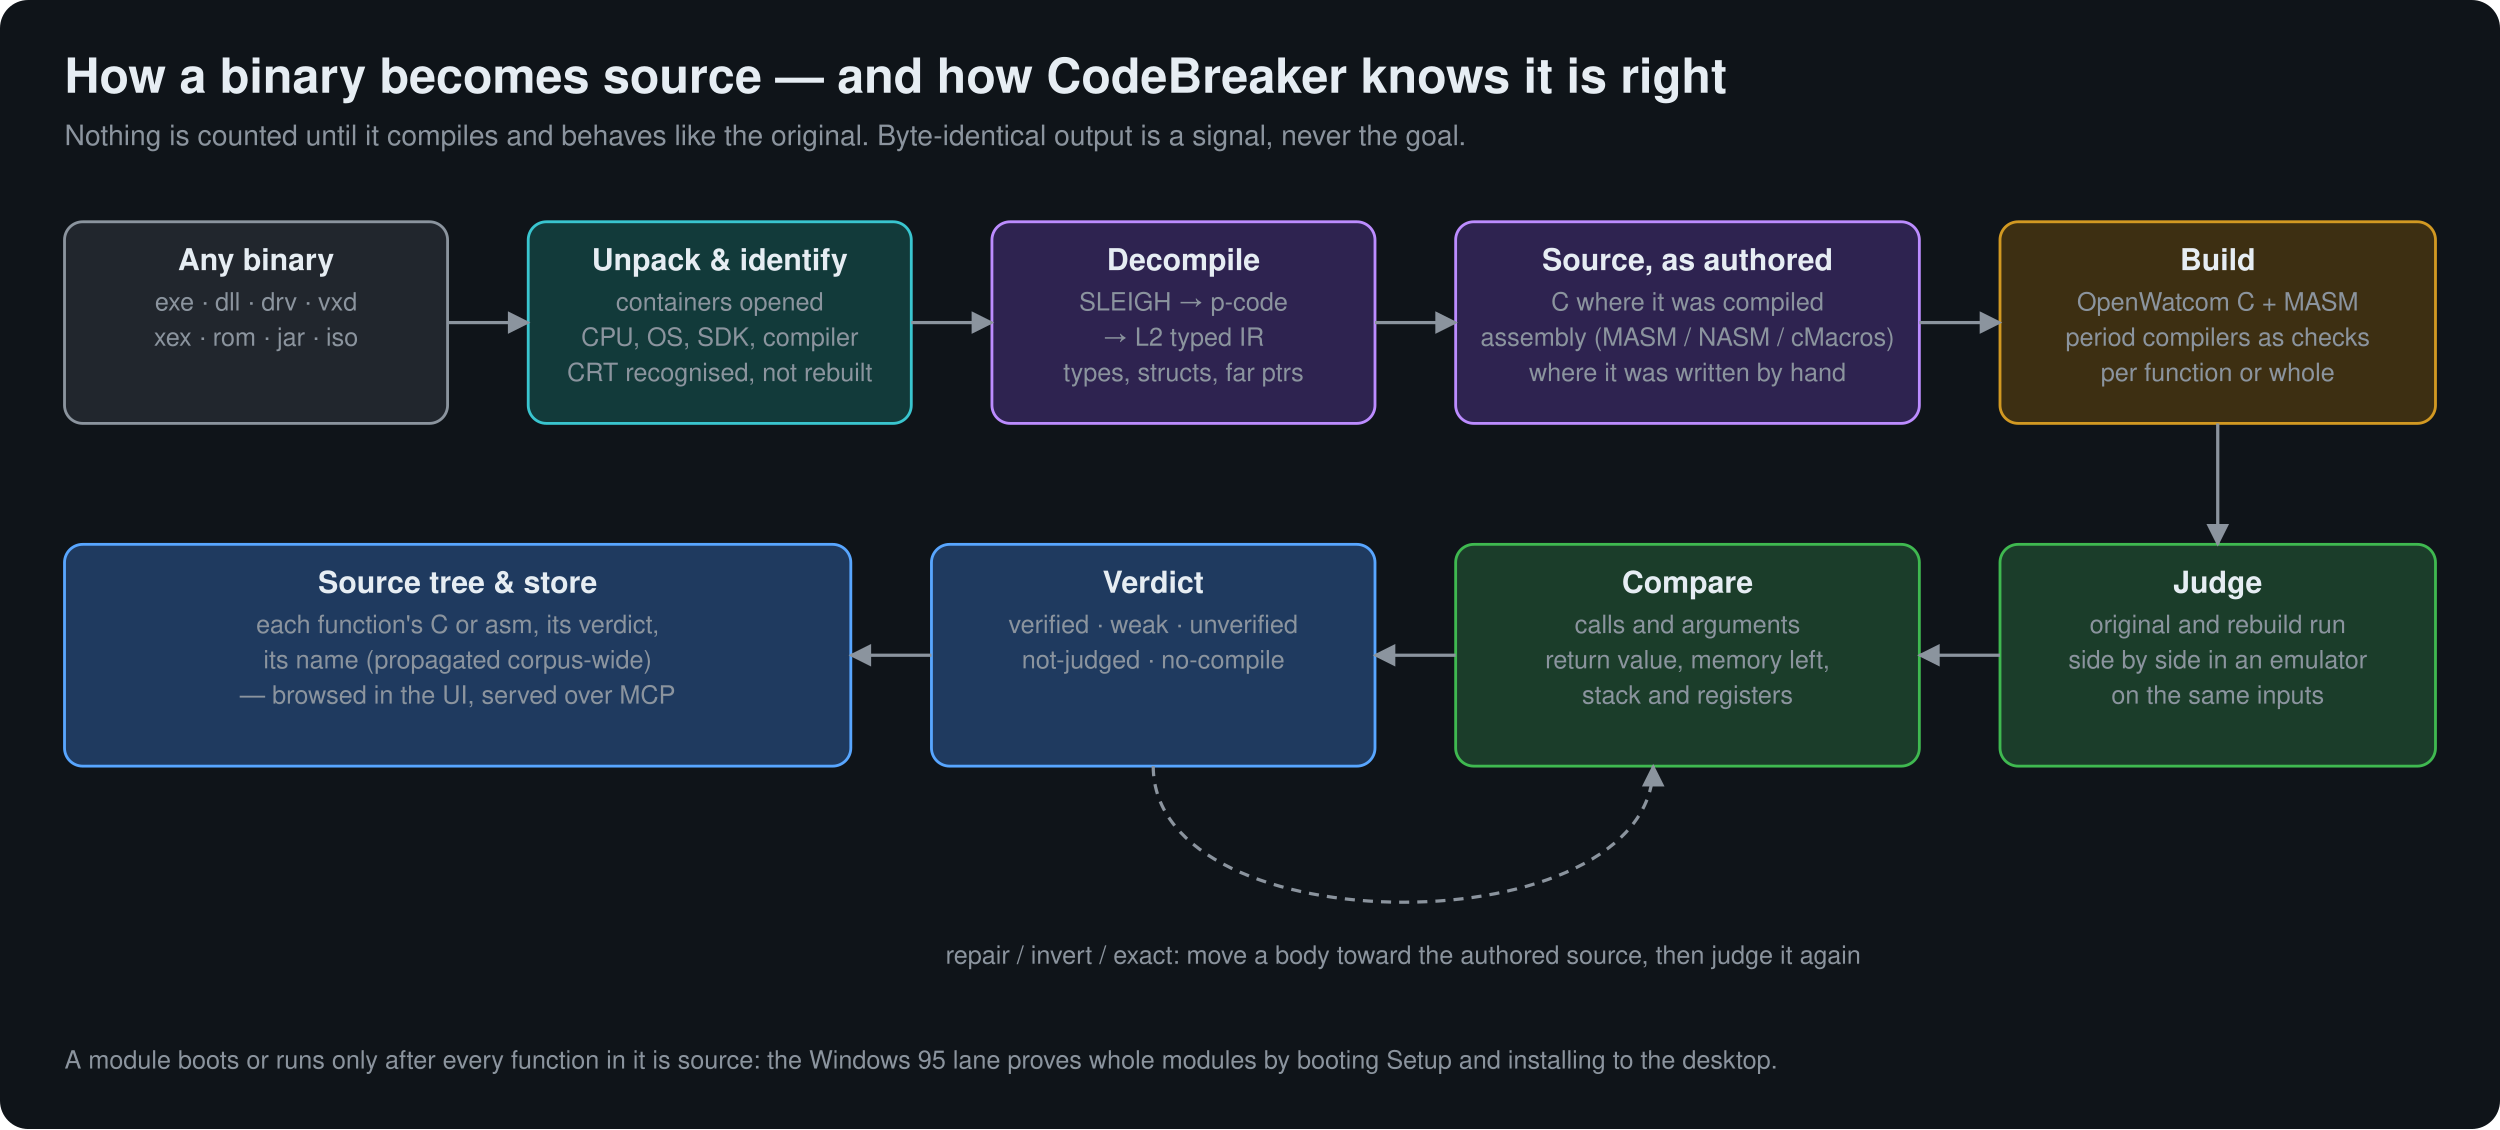
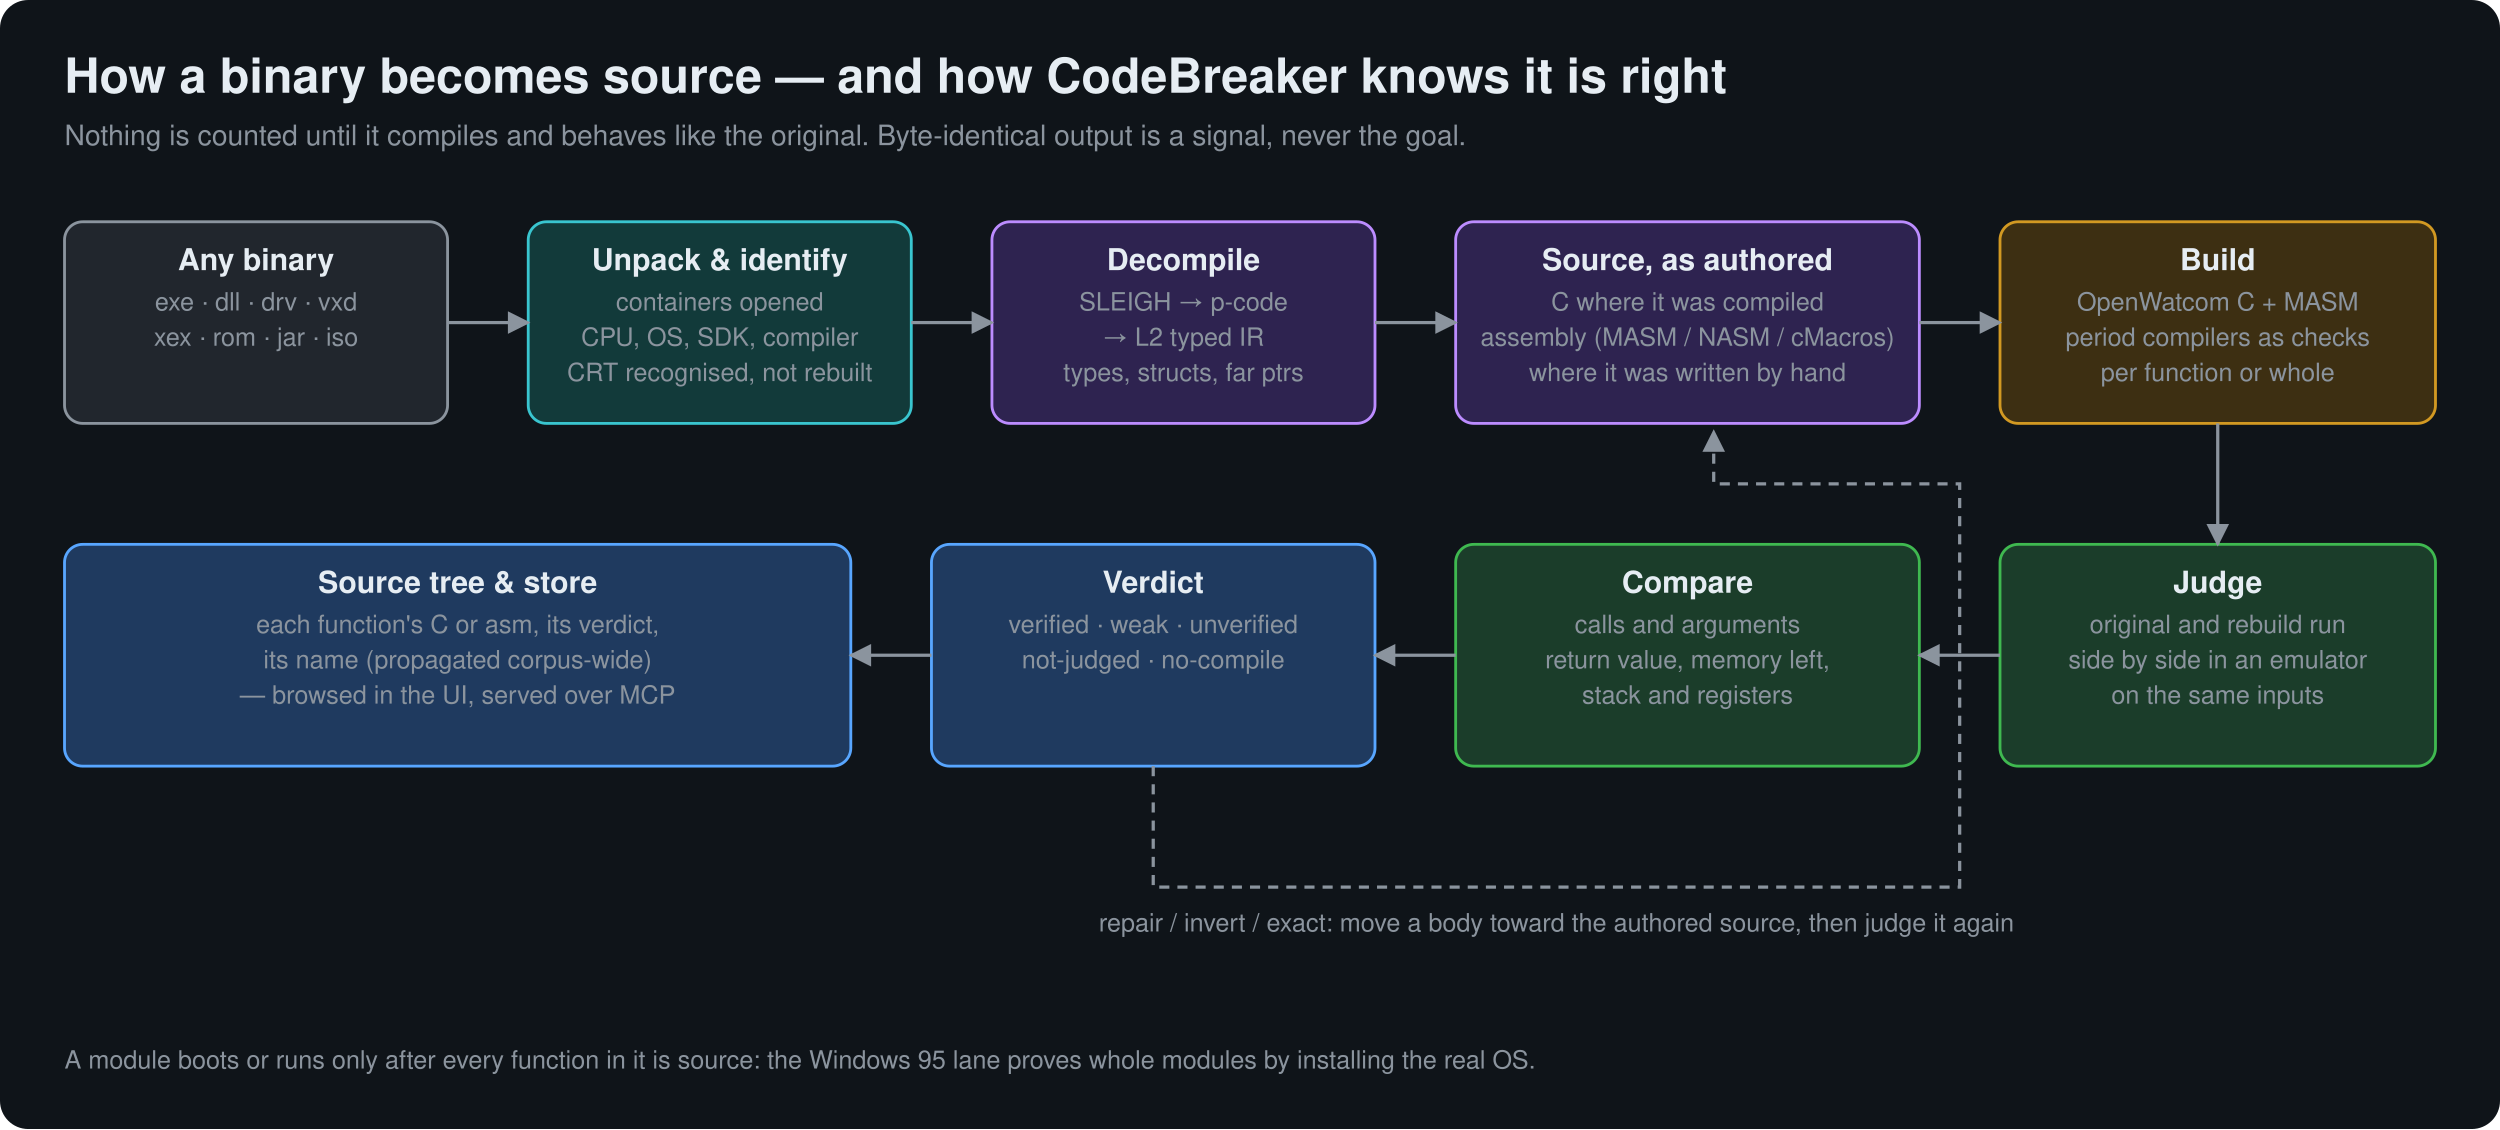
<svg xmlns="http://www.w3.org/2000/svg" viewBox="0 0 1240 560" width="1240" height="560">
  <defs>
    <marker id="a" viewBox="0 0 10 10" refX="9" refY="5" markerWidth="7" markerHeight="7" orient="auto-start-reverse">
      <path d="M0,0 L10,5 L0,10 z" fill="#8b949e" />
    </marker>
  </defs>
  <rect width="1240" height="560" rx="14" fill="#0f1419" />
  <text x="32" y="46" font-family="Segoe UI, Helvetica, Arial, sans-serif" font-size="24" fill="#e6edf3" text-anchor="start" font-weight="700">How a binary becomes source — and how CodeBreaker knows it is right</text>
  <text x="32" y="72" font-family="Segoe UI, Helvetica, Arial, sans-serif" font-size="14" fill="#8b949e" text-anchor="start" font-weight="normal">Nothing is counted until it compiles and behaves like the original. Byte-identical output is a signal, never the goal.</text>
  <rect x="32" y="110" width="190" height="100" rx="9" fill="#21262d" stroke="#8b949e" stroke-width="1.4" />
  <text x="127.0" y="134" font-family="Segoe UI, Helvetica, Arial, sans-serif" font-size="15" fill="#e6edf3" text-anchor="middle" font-weight="600">Any binary</text>
  <text x="127.0" y="154" font-family="Segoe UI, Helvetica, Arial, sans-serif" font-size="12.5" fill="#8b949e" text-anchor="middle" font-weight="normal">exe · dll · drv · vxd</text>
  <text x="127.0" y="171.5" font-family="Segoe UI, Helvetica, Arial, sans-serif" font-size="12.5" fill="#8b949e" text-anchor="middle" font-weight="normal">xex · rom · jar · iso</text>
  <rect x="262" y="110" width="190" height="100" rx="9" fill="#123a3a" stroke="#39c5cf" stroke-width="1.4" />
  <text x="357.0" y="134" font-family="Segoe UI, Helvetica, Arial, sans-serif" font-size="15" fill="#e6edf3" text-anchor="middle" font-weight="600">Unpack &amp; identify</text>
  <text x="357.0" y="154" font-family="Segoe UI, Helvetica, Arial, sans-serif" font-size="12.5" fill="#8b949e" text-anchor="middle" font-weight="normal">containers opened</text>
  <text x="357.0" y="171.5" font-family="Segoe UI, Helvetica, Arial, sans-serif" font-size="12.5" fill="#8b949e" text-anchor="middle" font-weight="normal">CPU, OS, SDK, compiler</text>
  <text x="357.0" y="189.0" font-family="Segoe UI, Helvetica, Arial, sans-serif" font-size="12.5" fill="#8b949e" text-anchor="middle" font-weight="normal">CRT recognised, not rebuilt</text>
  <rect x="492" y="110" width="190" height="100" rx="9" fill="#2e2350" stroke="#bc8cff" stroke-width="1.4" />
  <text x="587.0" y="134" font-family="Segoe UI, Helvetica, Arial, sans-serif" font-size="15" fill="#e6edf3" text-anchor="middle" font-weight="600">Decompile</text>
  <text x="587.0" y="154" font-family="Segoe UI, Helvetica, Arial, sans-serif" font-size="12.5" fill="#8b949e" text-anchor="middle" font-weight="normal">SLEIGH → p-code</text>
  <text x="587.0" y="171.5" font-family="Segoe UI, Helvetica, Arial, sans-serif" font-size="12.5" fill="#8b949e" text-anchor="middle" font-weight="normal">→ L2 typed IR</text>
  <text x="587.0" y="189.0" font-family="Segoe UI, Helvetica, Arial, sans-serif" font-size="12.5" fill="#8b949e" text-anchor="middle" font-weight="normal">types, structs, far ptrs</text>
  <rect x="722" y="110" width="230" height="100" rx="9" fill="#2e2350" stroke="#bc8cff" stroke-width="1.4" />
  <text x="837.0" y="134" font-family="Segoe UI, Helvetica, Arial, sans-serif" font-size="15" fill="#e6edf3" text-anchor="middle" font-weight="600">Source, as authored</text>
  <text x="837.0" y="154" font-family="Segoe UI, Helvetica, Arial, sans-serif" font-size="12.5" fill="#8b949e" text-anchor="middle" font-weight="normal">C where it was compiled</text>
  <text x="837.0" y="171.5" font-family="Segoe UI, Helvetica, Arial, sans-serif" font-size="12.5" fill="#8b949e" text-anchor="middle" font-weight="normal">assembly (MASM / NASM / cMacros)</text>
  <text x="837.0" y="189.0" font-family="Segoe UI, Helvetica, Arial, sans-serif" font-size="12.5" fill="#8b949e" text-anchor="middle" font-weight="normal">where it was written by hand</text>
  <rect x="992" y="110" width="216" height="100" rx="9" fill="#3d2f12" stroke="#d29922" stroke-width="1.4" />
  <text x="1100.0" y="134" font-family="Segoe UI, Helvetica, Arial, sans-serif" font-size="15" fill="#e6edf3" text-anchor="middle" font-weight="600">Build</text>
  <text x="1100.0" y="154" font-family="Segoe UI, Helvetica, Arial, sans-serif" font-size="12.5" fill="#8b949e" text-anchor="middle" font-weight="normal">OpenWatcom C + MASM</text>
  <text x="1100.0" y="171.5" font-family="Segoe UI, Helvetica, Arial, sans-serif" font-size="12.5" fill="#8b949e" text-anchor="middle" font-weight="normal">period compilers as checks</text>
  <text x="1100.0" y="189.0" font-family="Segoe UI, Helvetica, Arial, sans-serif" font-size="12.5" fill="#8b949e" text-anchor="middle" font-weight="normal">per function or whole</text>
  <line x1="222" y1="160" x2="262" y2="160" stroke="#8b949e" stroke-width="1.6" marker-end="url(#a)" />
  <line x1="452" y1="160" x2="492" y2="160" stroke="#8b949e" stroke-width="1.6" marker-end="url(#a)" />
  <line x1="682" y1="160" x2="722" y2="160" stroke="#8b949e" stroke-width="1.6" marker-end="url(#a)" />
  <line x1="952" y1="160" x2="992" y2="160" stroke="#8b949e" stroke-width="1.6" marker-end="url(#a)" />
  <rect x="992" y="270" width="216" height="110" rx="9" fill="#1b3d2a" stroke="#3fb950" stroke-width="1.4" />
  <text x="1100.0" y="294" font-family="Segoe UI, Helvetica, Arial, sans-serif" font-size="15" fill="#e6edf3" text-anchor="middle" font-weight="600">Judge</text>
  <text x="1100.0" y="314" font-family="Segoe UI, Helvetica, Arial, sans-serif" font-size="12.5" fill="#8b949e" text-anchor="middle" font-weight="normal">original and rebuild run</text>
  <text x="1100.0" y="331.5" font-family="Segoe UI, Helvetica, Arial, sans-serif" font-size="12.5" fill="#8b949e" text-anchor="middle" font-weight="normal">side by side in an emulator</text>
  <text x="1100.0" y="349.0" font-family="Segoe UI, Helvetica, Arial, sans-serif" font-size="12.5" fill="#8b949e" text-anchor="middle" font-weight="normal">on the same inputs</text>
  <line x1="1100" y1="210" x2="1100" y2="270" stroke="#8b949e" stroke-width="1.6" marker-end="url(#a)" />
  <rect x="722" y="270" width="230" height="110" rx="9" fill="#1b3d2a" stroke="#3fb950" stroke-width="1.4" />
  <text x="837.0" y="294" font-family="Segoe UI, Helvetica, Arial, sans-serif" font-size="15" fill="#e6edf3" text-anchor="middle" font-weight="600">Compare</text>
  <text x="837.0" y="314" font-family="Segoe UI, Helvetica, Arial, sans-serif" font-size="12.5" fill="#8b949e" text-anchor="middle" font-weight="normal">calls and arguments</text>
  <text x="837.0" y="331.5" font-family="Segoe UI, Helvetica, Arial, sans-serif" font-size="12.5" fill="#8b949e" text-anchor="middle" font-weight="normal">return value, memory left,</text>
  <text x="837.0" y="349.0" font-family="Segoe UI, Helvetica, Arial, sans-serif" font-size="12.5" fill="#8b949e" text-anchor="middle" font-weight="normal">stack and registers</text>
  <line x1="992" y1="325" x2="952" y2="325" stroke="#8b949e" stroke-width="1.6" marker-end="url(#a)" />
  <rect x="462" y="270" width="220" height="110" rx="9" fill="#1f3a5f" stroke="#58a6ff" stroke-width="1.4" />
  <text x="572.0" y="294" font-family="Segoe UI, Helvetica, Arial, sans-serif" font-size="15" fill="#e6edf3" text-anchor="middle" font-weight="600">Verdict</text>
  <text x="572.0" y="314" font-family="Segoe UI, Helvetica, Arial, sans-serif" font-size="12.5" fill="#8b949e" text-anchor="middle" font-weight="normal">verified · weak · unverified</text>
  <text x="572.0" y="331.5" font-family="Segoe UI, Helvetica, Arial, sans-serif" font-size="12.5" fill="#8b949e" text-anchor="middle" font-weight="normal">not-judged · no-compile</text>
  <line x1="722" y1="325" x2="682" y2="325" stroke="#8b949e" stroke-width="1.6" marker-end="url(#a)" />
  <rect x="32" y="270" width="390" height="110" rx="9" fill="#1f3a5f" stroke="#58a6ff" stroke-width="1.4" />
  <text x="227.0" y="294" font-family="Segoe UI, Helvetica, Arial, sans-serif" font-size="15" fill="#e6edf3" text-anchor="middle" font-weight="600">Source tree &amp; store</text>
  <text x="227.0" y="314" font-family="Segoe UI, Helvetica, Arial, sans-serif" font-size="12.5" fill="#8b949e" text-anchor="middle" font-weight="normal">each function's C or asm, its verdict,</text>
  <text x="227.0" y="331.5" font-family="Segoe UI, Helvetica, Arial, sans-serif" font-size="12.5" fill="#8b949e" text-anchor="middle" font-weight="normal">its name (propagated corpus-wide)</text>
  <text x="227.0" y="349.0" font-family="Segoe UI, Helvetica, Arial, sans-serif" font-size="12.5" fill="#8b949e" text-anchor="middle" font-weight="normal">— browsed in the UI, served over MCP</text>
  <line x1="462" y1="325" x2="422" y2="325" stroke="#8b949e" stroke-width="1.6" marker-end="url(#a)" />
-   <path d="M 572 380 C 572 470, 820 470, 820 380" fill="none" stroke="#8b949e" stroke-width="1.6" stroke-dasharray="5 4" marker-end="url(#a)" />
-   <text x="696" y="478" font-family="Segoe UI, Helvetica, Arial, sans-serif" font-size="12.5" fill="#8b949e" text-anchor="middle" font-weight="normal">repair / invert / exact: move a body toward the authored source, then judge it again</text>
-   <text x="32" y="530" font-family="Segoe UI, Helvetica, Arial, sans-serif" font-size="12.5" fill="#8b949e" text-anchor="start" font-weight="normal">A module boots or runs only after every function in it is source: the Windows 95 lane proves whole modules by booting Setup and installing to the desktop.</text>
+   <path d="M 572 380 L 572 440 L 972 440 L 972 240 L 850 240 L 850 214" fill="none" stroke="#8b949e" stroke-width="1.6" stroke-dasharray="5 4" marker-end="url(#a)" />
+   <text x="772" y="462" font-family="Segoe UI, Helvetica, Arial, sans-serif" font-size="12.5" fill="#8b949e" text-anchor="middle" font-weight="normal">repair / invert / exact: move a body toward the authored source, then judge it again</text>
+   <text x="32" y="530" font-family="Segoe UI, Helvetica, Arial, sans-serif" font-size="12.5" fill="#8b949e" text-anchor="start" font-weight="normal">A module boots or runs only after every function in it is source: the Windows 95 lane proves whole modules by installing the real OS.</text>
</svg>
